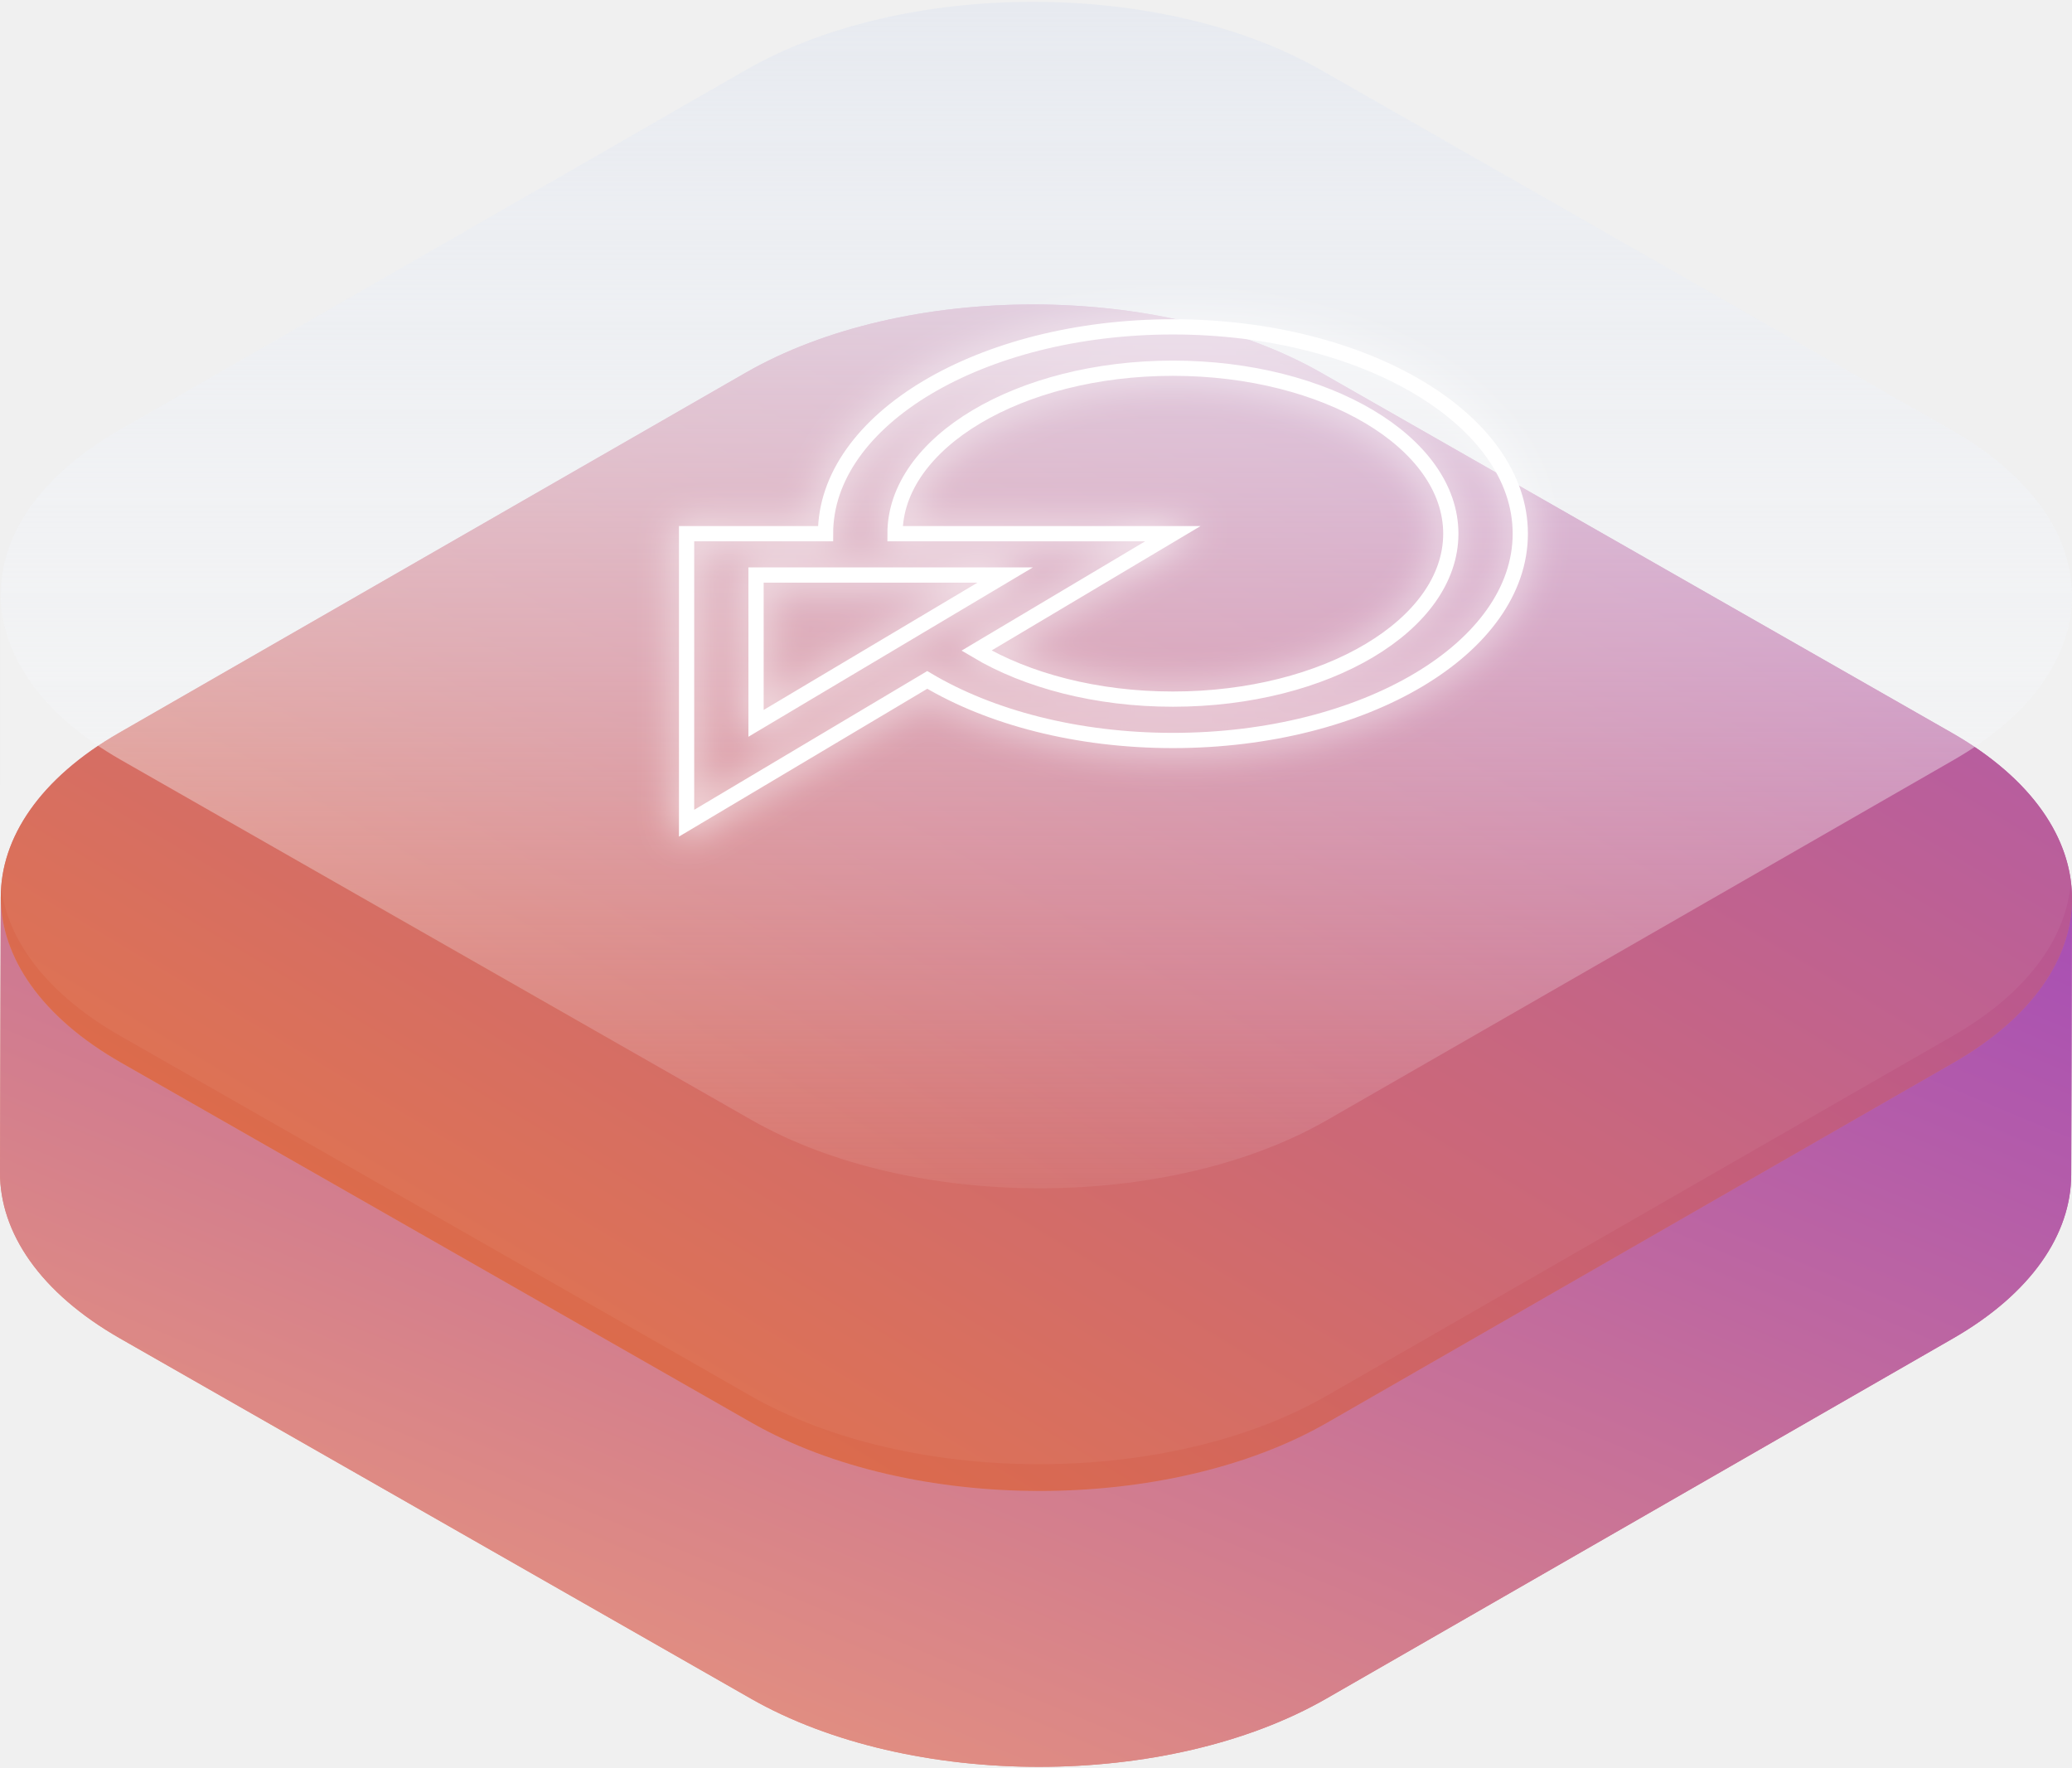
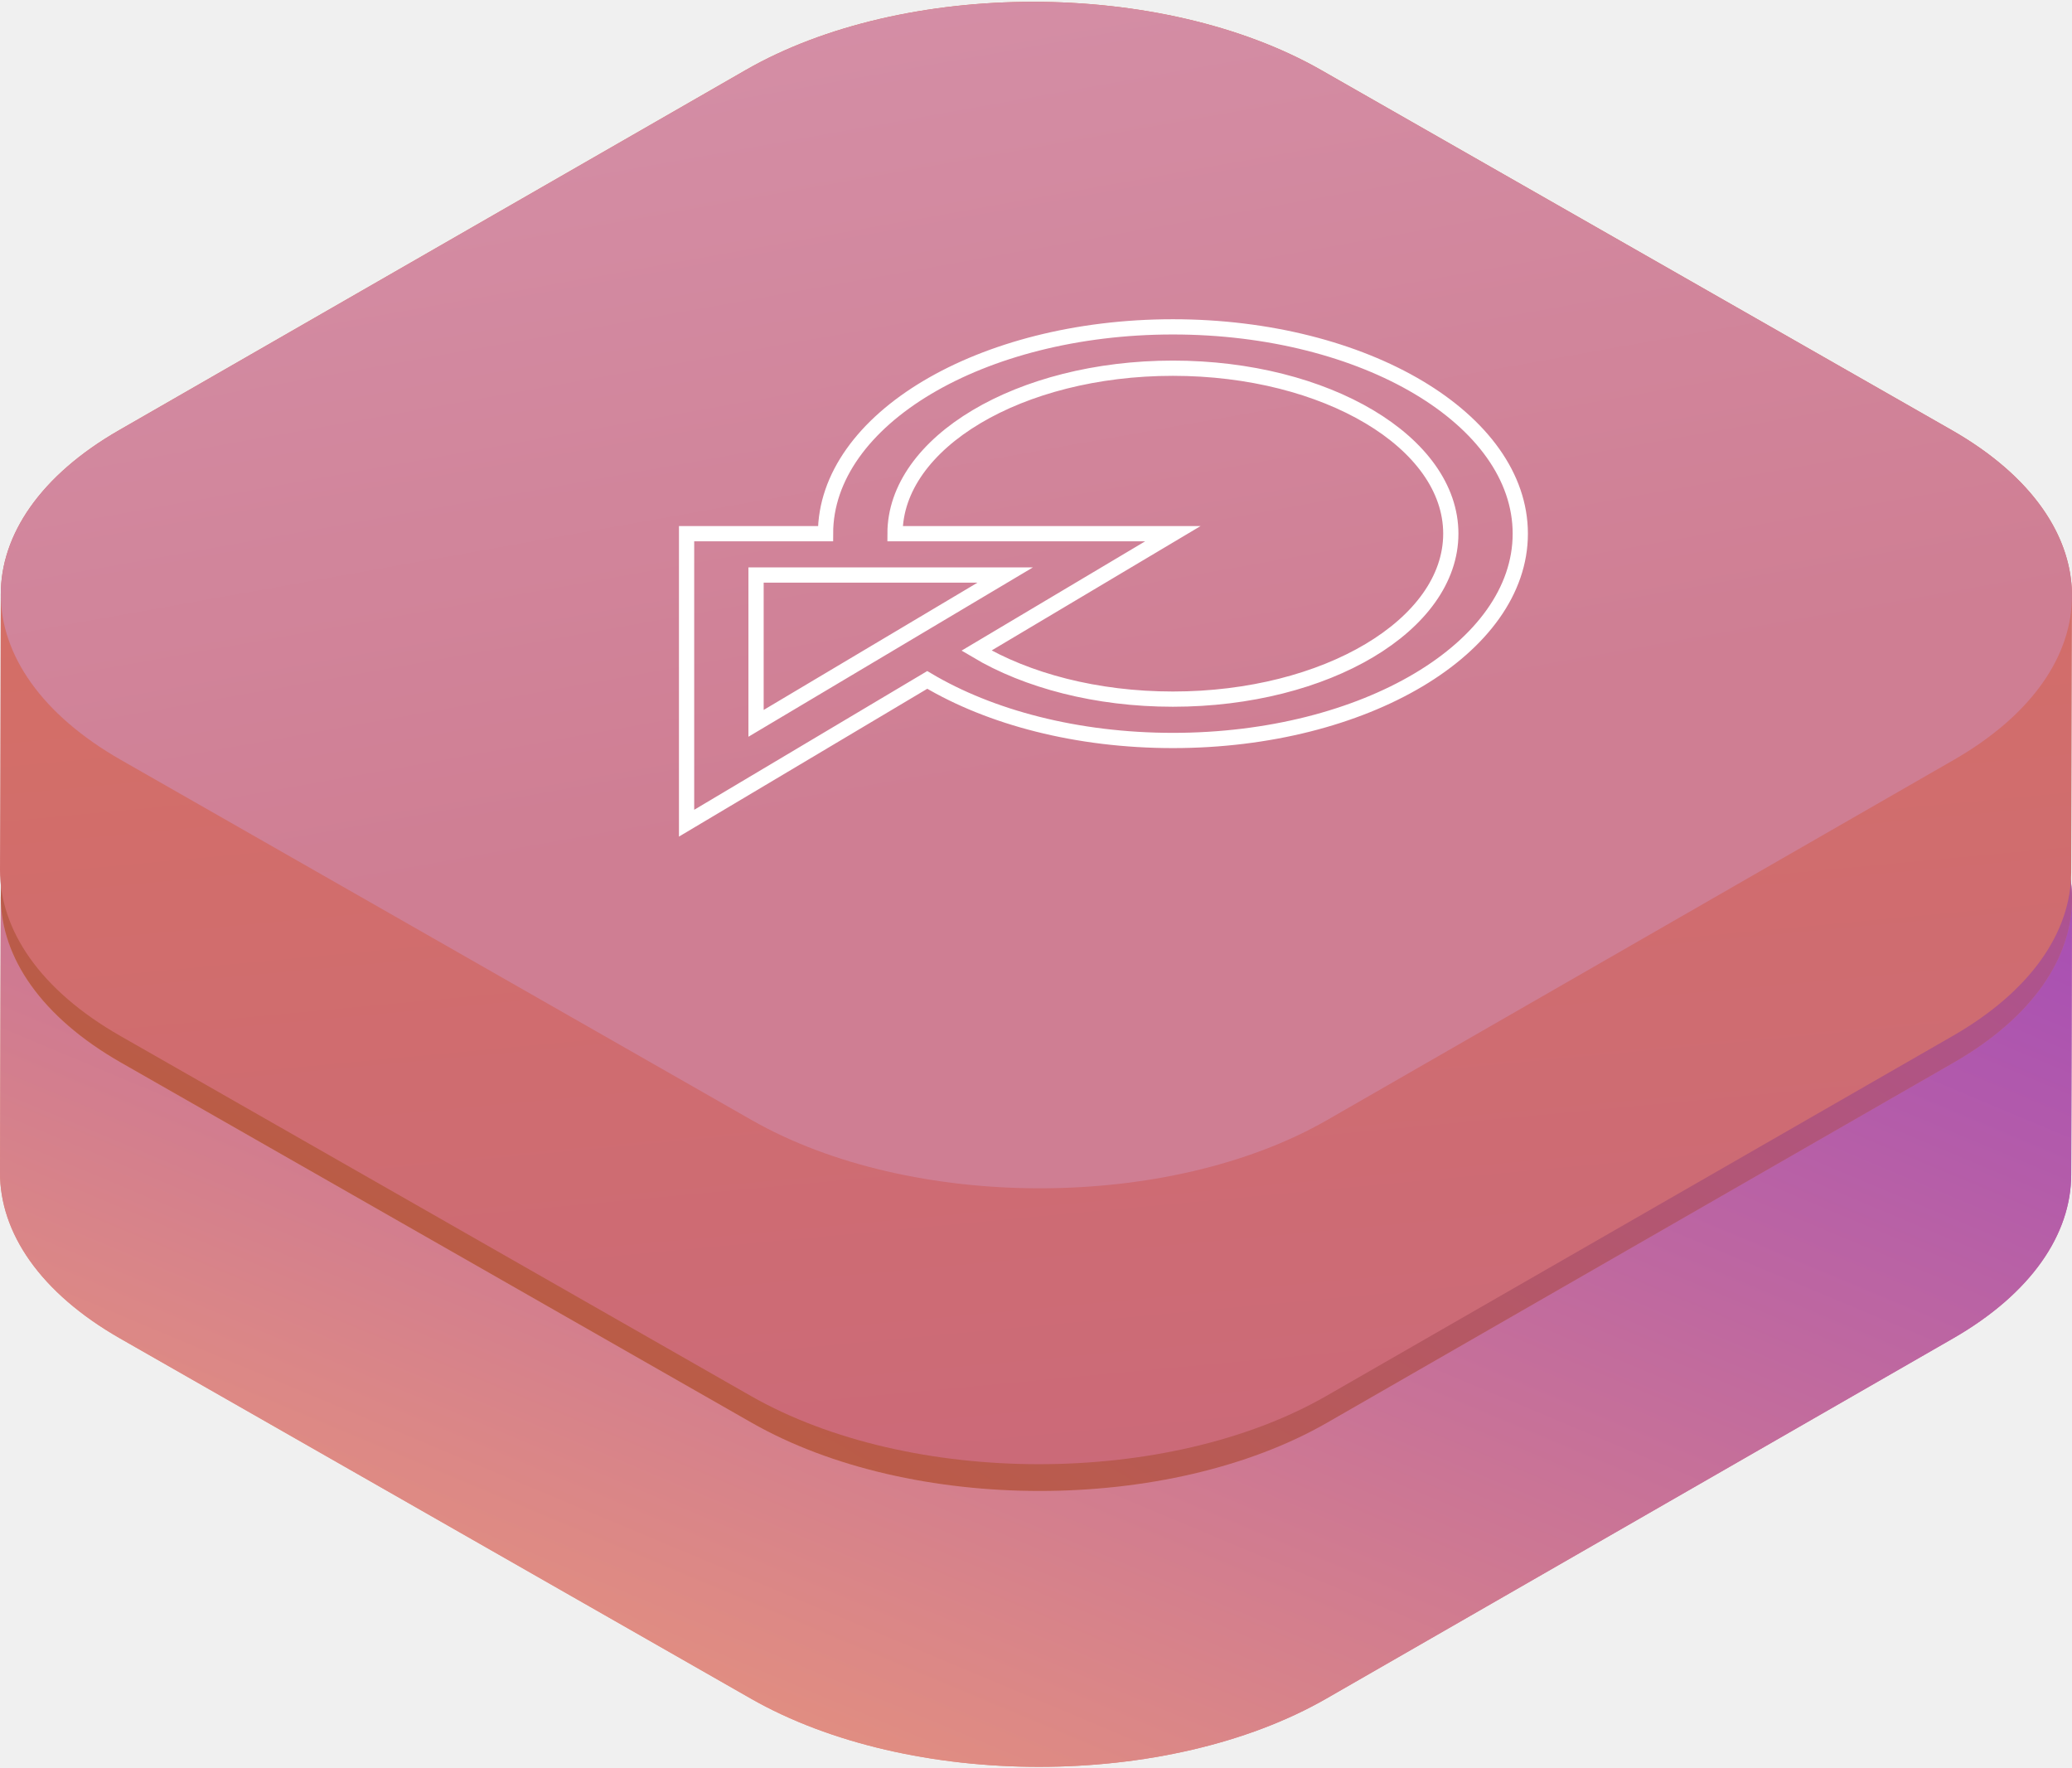
<svg xmlns="http://www.w3.org/2000/svg" width="136px" height="116px" viewBox="0 0 136 116" version="1.1">
  <defs>
    <linearGradient x1="0%" y1="100%" x2="100%" y2="3.74939946e-31%" id="linearGradient-1">
      <stop stop-color="#F19F73" offset="0%" />
      <stop stop-color="#A74EB5" offset="100%" />
    </linearGradient>
    <linearGradient x1="0%" y1="94.748%" x2="100%" y2="3.74939946e-31%" id="linearGradient-2">
-       <stop stop-color="#E87233" offset="0%" />
+       <stop stop-color="#BF5F2C" offset="0%" />
      <stop stop-color="#A74EB5" offset="100%" />
    </linearGradient>
-     <linearGradient x1="50%" y1="0%" x2="50%" y2="107.159%" id="linearGradient-3">
-       <stop stop-color="#E7EAF0" offset="0%" />
-       <stop stop-color="#FFFFFF" stop-opacity="0" offset="100%" />
+     <linearGradient x1="57.772%" y1="-3.639%" x2="90.805%" y2="244.906%" id="linearGradient-3">
+       <stop stop-color="#D9715B" offset="0%" />
+       <stop stop-color="#B760A4" offset="100%" />
    </linearGradient>
-     <filter x="-7.8%" y="-13.1%" width="115.6%" height="127.4%" filterUnits="objectBoundingBox" id="filter-4">
-       <feGaussianBlur stdDeviation="1.258" in="SourceGraphic" />
-     </filter>
+     <linearGradient x1="50%" y1="-45.849%" x2="82.095%" y2="55.546%" id="linearGradient-4">
+       <stop stop-color="#D798B1" offset="0%" />
+       <stop stop-color="#CF7E93" offset="100%" />
+     </linearGradient>
  </defs>
  <g id="Page-1" stroke="none" stroke-width="1" fill="none" fill-rule="evenodd">
-     <g id="Developers@2x" transform="translate(-1032, -973)">
-       <g id="Group-32" transform="translate(1032, 973)">
-         <path d="M135.997,59.14 C136.075,55.149 133.446,51.141 128.113,48.096 L86.722,24.465 C76.254,18.488 59.339,18.488 48.938,24.465 L7.816,48.097 C2.633,51.075 0.047,54.976 0.053,58.88 C0.053,58.868 0.052,58.855 0.052,58.842 L-2.21583819e-17,76.949 C-0.011,80.891 2.62,84.838 7.887,87.846 L49.278,111.477 C59.745,117.453 76.662,117.454 87.062,111.477 L128.184,87.845 C133.351,84.876 135.937,80.991 135.948,77.1 L136,58.993 C136,59.042 135.998,59.091 135.997,59.14 Z" id="Path" fill="url(#linearGradient-1)" />
-         <path d="M128.236,69.738 L87.114,93.37 C76.714,99.347 59.797,99.346 49.33,93.37 L7.939,69.739 C2.672,66.731 0.041,62.784 0.052,58.842 L-2.21583819e-17,76.949 C-0.011,80.891 2.62,84.838 7.887,87.846 L49.278,111.477 C59.745,117.453 76.662,117.454 87.062,111.477 L128.184,87.845 C133.351,84.876 135.937,80.991 135.948,77.1 L136,58.993 C135.989,62.884 133.403,66.769 128.236,69.738 Z" id="Path" fill="url(#linearGradient-1)" />
-         <path d="M128.113,48.096 C138.58,54.072 138.636,63.762 128.236,69.738 L87.114,93.37 C76.714,99.347 59.797,99.346 49.33,93.371 L7.939,69.739 C-2.529,63.762 -2.584,54.073 7.816,48.097 L48.938,24.465 C59.338,18.488 76.254,18.488 86.722,24.465 L128.113,48.096 Z" id="Path" fill="url(#linearGradient-2)" />
-         <path d="M44.341,21.386 C44.169,21.472 43.999,21.561 43.831,21.654 C43.831,21.654 43.831,21.654 43.832,21.654 C44,21.561 44.169,21.472 44.341,21.386 Z" id="Path" fill="#E0E0E2" />
-         <path d="M135.997,39.277 C136.075,35.286 133.446,31.278 128.113,28.233 L86.722,4.602 C76.254,-1.375 59.339,-1.375 48.938,4.602 L7.816,28.234 C2.633,31.212 0.047,35.113 0.053,39.017 C0.053,39.005 0.052,38.992 0.052,38.979 L-2.21583819e-17,57.086 C-0.011,61.028 2.62,64.975 7.887,67.983 L49.278,91.614 C59.745,97.59 76.662,97.591 87.062,91.614 L128.184,67.982 C133.351,65.013 135.937,61.128 135.948,57.237 L136,39.13 C136,39.179 135.998,39.228 135.997,39.277 Z" id="Path" fill-opacity="0.05" fill="#FFFFFF" />
-         <path d="M128.113,28.233 C138.58,34.209 138.636,43.899 128.236,49.875 L87.114,73.507 C76.714,79.484 59.797,79.483 49.33,73.507 L7.939,49.876 C-2.529,43.899 -2.584,34.21 7.816,28.234 L48.938,4.602 C59.338,-1.375 76.254,-1.375 86.722,4.602 L128.113,28.233 Z" id="Path" fill="url(#linearGradient-3)" />
-         <path d="M44.341,1.523 C44.169,1.609 43.999,1.698 43.831,1.791 C43.831,1.791 43.831,1.791 43.832,1.791 C44,1.698 44.169,1.609 44.341,1.523 Z" id="Path" fill="#E0E0E2" />
-         <path d="M76.986,21.452 C64.392,21.452 54.185,27.529 54.185,35.025 L45.065,35.025 L45.065,54.027 L60.863,44.623 C64.989,47.079 70.689,48.598 76.986,48.598 C89.578,48.598 99.787,42.521 99.787,35.025 C99.787,27.529 89.578,21.452 76.986,21.452 Z M49.625,47.474 L49.625,37.74 L65.978,37.74 L49.625,47.474 Z M76.986,45.884 C71.958,45.884 67.398,44.666 64.094,42.7 L76.986,35.025 L58.746,35.025 C58.746,29.038 66.929,24.166 76.986,24.166 C87.044,24.166 95.227,29.038 95.227,35.025 C95.227,41.012 87.044,45.884 76.986,45.884 Z" id="Shape" stroke="#FFFFFF" fill-rule="nonzero" />
-         <path d="M76.986,21.452 C64.392,21.452 54.185,27.529 54.185,35.025 L45.065,35.025 L45.065,54.027 L60.863,44.623 C64.989,47.079 70.689,48.598 76.986,48.598 C89.578,48.598 99.787,42.521 99.787,35.025 C99.787,27.529 89.578,21.452 76.986,21.452 Z M49.625,47.474 L49.625,37.74 L65.978,37.74 L49.625,47.474 Z M76.986,45.884 C71.958,45.884 67.398,44.666 64.094,42.7 L76.986,35.025 L58.746,35.025 C58.746,29.038 66.929,24.166 76.986,24.166 C87.044,24.166 95.227,29.038 95.227,35.025 C95.227,41.012 87.044,45.884 76.986,45.884 Z" id="Shape-Copy" stroke="#FFFFFF" fill-rule="nonzero" filter="url(#filter-4)" />
+     <g id="Group-32-Copy-3">
+       <g id="Group-32-Copy-2">
+         <g id="Group-32-Copy">
+           <path d="M135.997,59.14 C136.075,55.149 133.446,51.141 128.113,48.096 L86.722,24.465 C76.254,18.488 59.339,18.488 48.938,24.465 L7.816,48.097 C2.633,51.075 0.047,54.976 0.053,58.88 C0.053,58.868 0.052,58.855 0.052,58.842 L-2.21583819e-17,76.949 C-0.011,80.891 2.62,84.838 7.887,87.846 L49.278,111.477 C59.745,117.453 76.662,117.454 87.062,111.477 L128.184,87.845 C133.351,84.876 135.937,80.991 135.948,77.1 L136,58.993 C136,59.042 135.998,59.091 135.997,59.14 Z" id="Path" fill="url(#linearGradient-1)" />
+           <path d="M128.236,69.738 L87.114,93.37 C76.714,99.347 59.797,99.346 49.33,93.37 L7.939,69.739 C2.672,66.731 0.041,62.784 0.052,58.842 L-2.21583819e-17,76.949 C-0.011,80.891 2.62,84.838 7.887,87.846 L49.278,111.477 C59.745,117.453 76.662,117.454 87.062,111.477 L128.184,87.845 C133.351,84.876 135.937,80.991 135.948,77.1 L136,58.993 C135.989,62.884 133.403,66.769 128.236,69.738 Z" id="Path" fill="url(#linearGradient-1)" />
+           <path d="M128.113,48.096 C138.58,54.072 138.636,63.762 128.236,69.738 L87.114,93.37 C76.714,99.347 59.797,99.346 49.33,93.371 L7.939,69.739 C-2.529,63.762 -2.584,54.073 7.816,48.097 L48.938,24.465 C59.338,18.488 76.254,18.488 86.722,24.465 L128.113,48.096 Z" id="Path" fill="url(#linearGradient-2)" />
+           <path d="M44.341,21.386 C44.169,21.472 43.999,21.561 43.831,21.654 C43.831,21.654 43.831,21.654 43.832,21.654 C44,21.561 44.169,21.472 44.341,21.386 Z" id="Path" fill="#E0E0E2" />
+           <path d="M135.997,39.277 C136.075,35.286 133.446,31.278 128.113,28.233 L86.722,4.602 C76.254,-1.375 59.339,-1.375 48.938,4.602 L7.816,28.234 C2.633,31.212 0.047,35.113 0.053,39.017 C0.053,39.005 0.052,38.992 0.052,38.979 L-2.21583819e-17,57.086 C-0.011,61.028 2.62,64.975 7.887,67.983 L49.278,91.614 C59.745,97.59 76.662,97.591 87.062,91.614 L128.184,67.982 C133.351,65.013 135.937,61.128 135.948,57.237 L136,39.13 C136,39.179 135.998,39.228 135.997,39.277 Z" id="Path" fill="url(#linearGradient-3)" />
+           <path d="M128.113,28.233 C138.58,34.209 138.636,43.899 128.236,49.875 L87.114,73.507 C76.714,79.484 59.797,79.483 49.33,73.507 L7.939,49.876 C-2.529,43.899 -2.584,34.21 7.816,28.234 L48.938,4.602 C59.338,-1.375 76.254,-1.375 86.722,4.602 L128.113,28.233 Z" id="Path" fill="url(#linearGradient-4)" />
+           <path d="M44.341,1.523 C44.169,1.609 43.999,1.698 43.831,1.791 C43.831,1.791 43.831,1.791 43.832,1.791 C44,1.698 44.169,1.609 44.341,1.523 Z" id="Path" fill="#E0E0E2" />
+           <path d="M76.986,21.452 C64.392,21.452 54.185,27.529 54.185,35.025 L45.065,35.025 L45.065,54.027 L60.863,44.623 C64.989,47.079 70.689,48.598 76.986,48.598 C89.578,48.598 99.787,42.521 99.787,35.025 C99.787,27.529 89.578,21.452 76.986,21.452 Z M49.625,47.474 L49.625,37.74 L65.978,37.74 L49.625,47.474 Z M76.986,45.884 C71.958,45.884 67.398,44.666 64.094,42.7 L76.986,35.025 L58.746,35.025 C58.746,29.038 66.929,24.166 76.986,24.166 C87.044,24.166 95.227,29.038 95.227,35.025 C95.227,41.012 87.044,45.884 76.986,45.884 Z" id="Shape" stroke="#FFFFFF" fill-rule="nonzero" />
+         </g>
      </g>
    </g>
  </g>
</svg>
